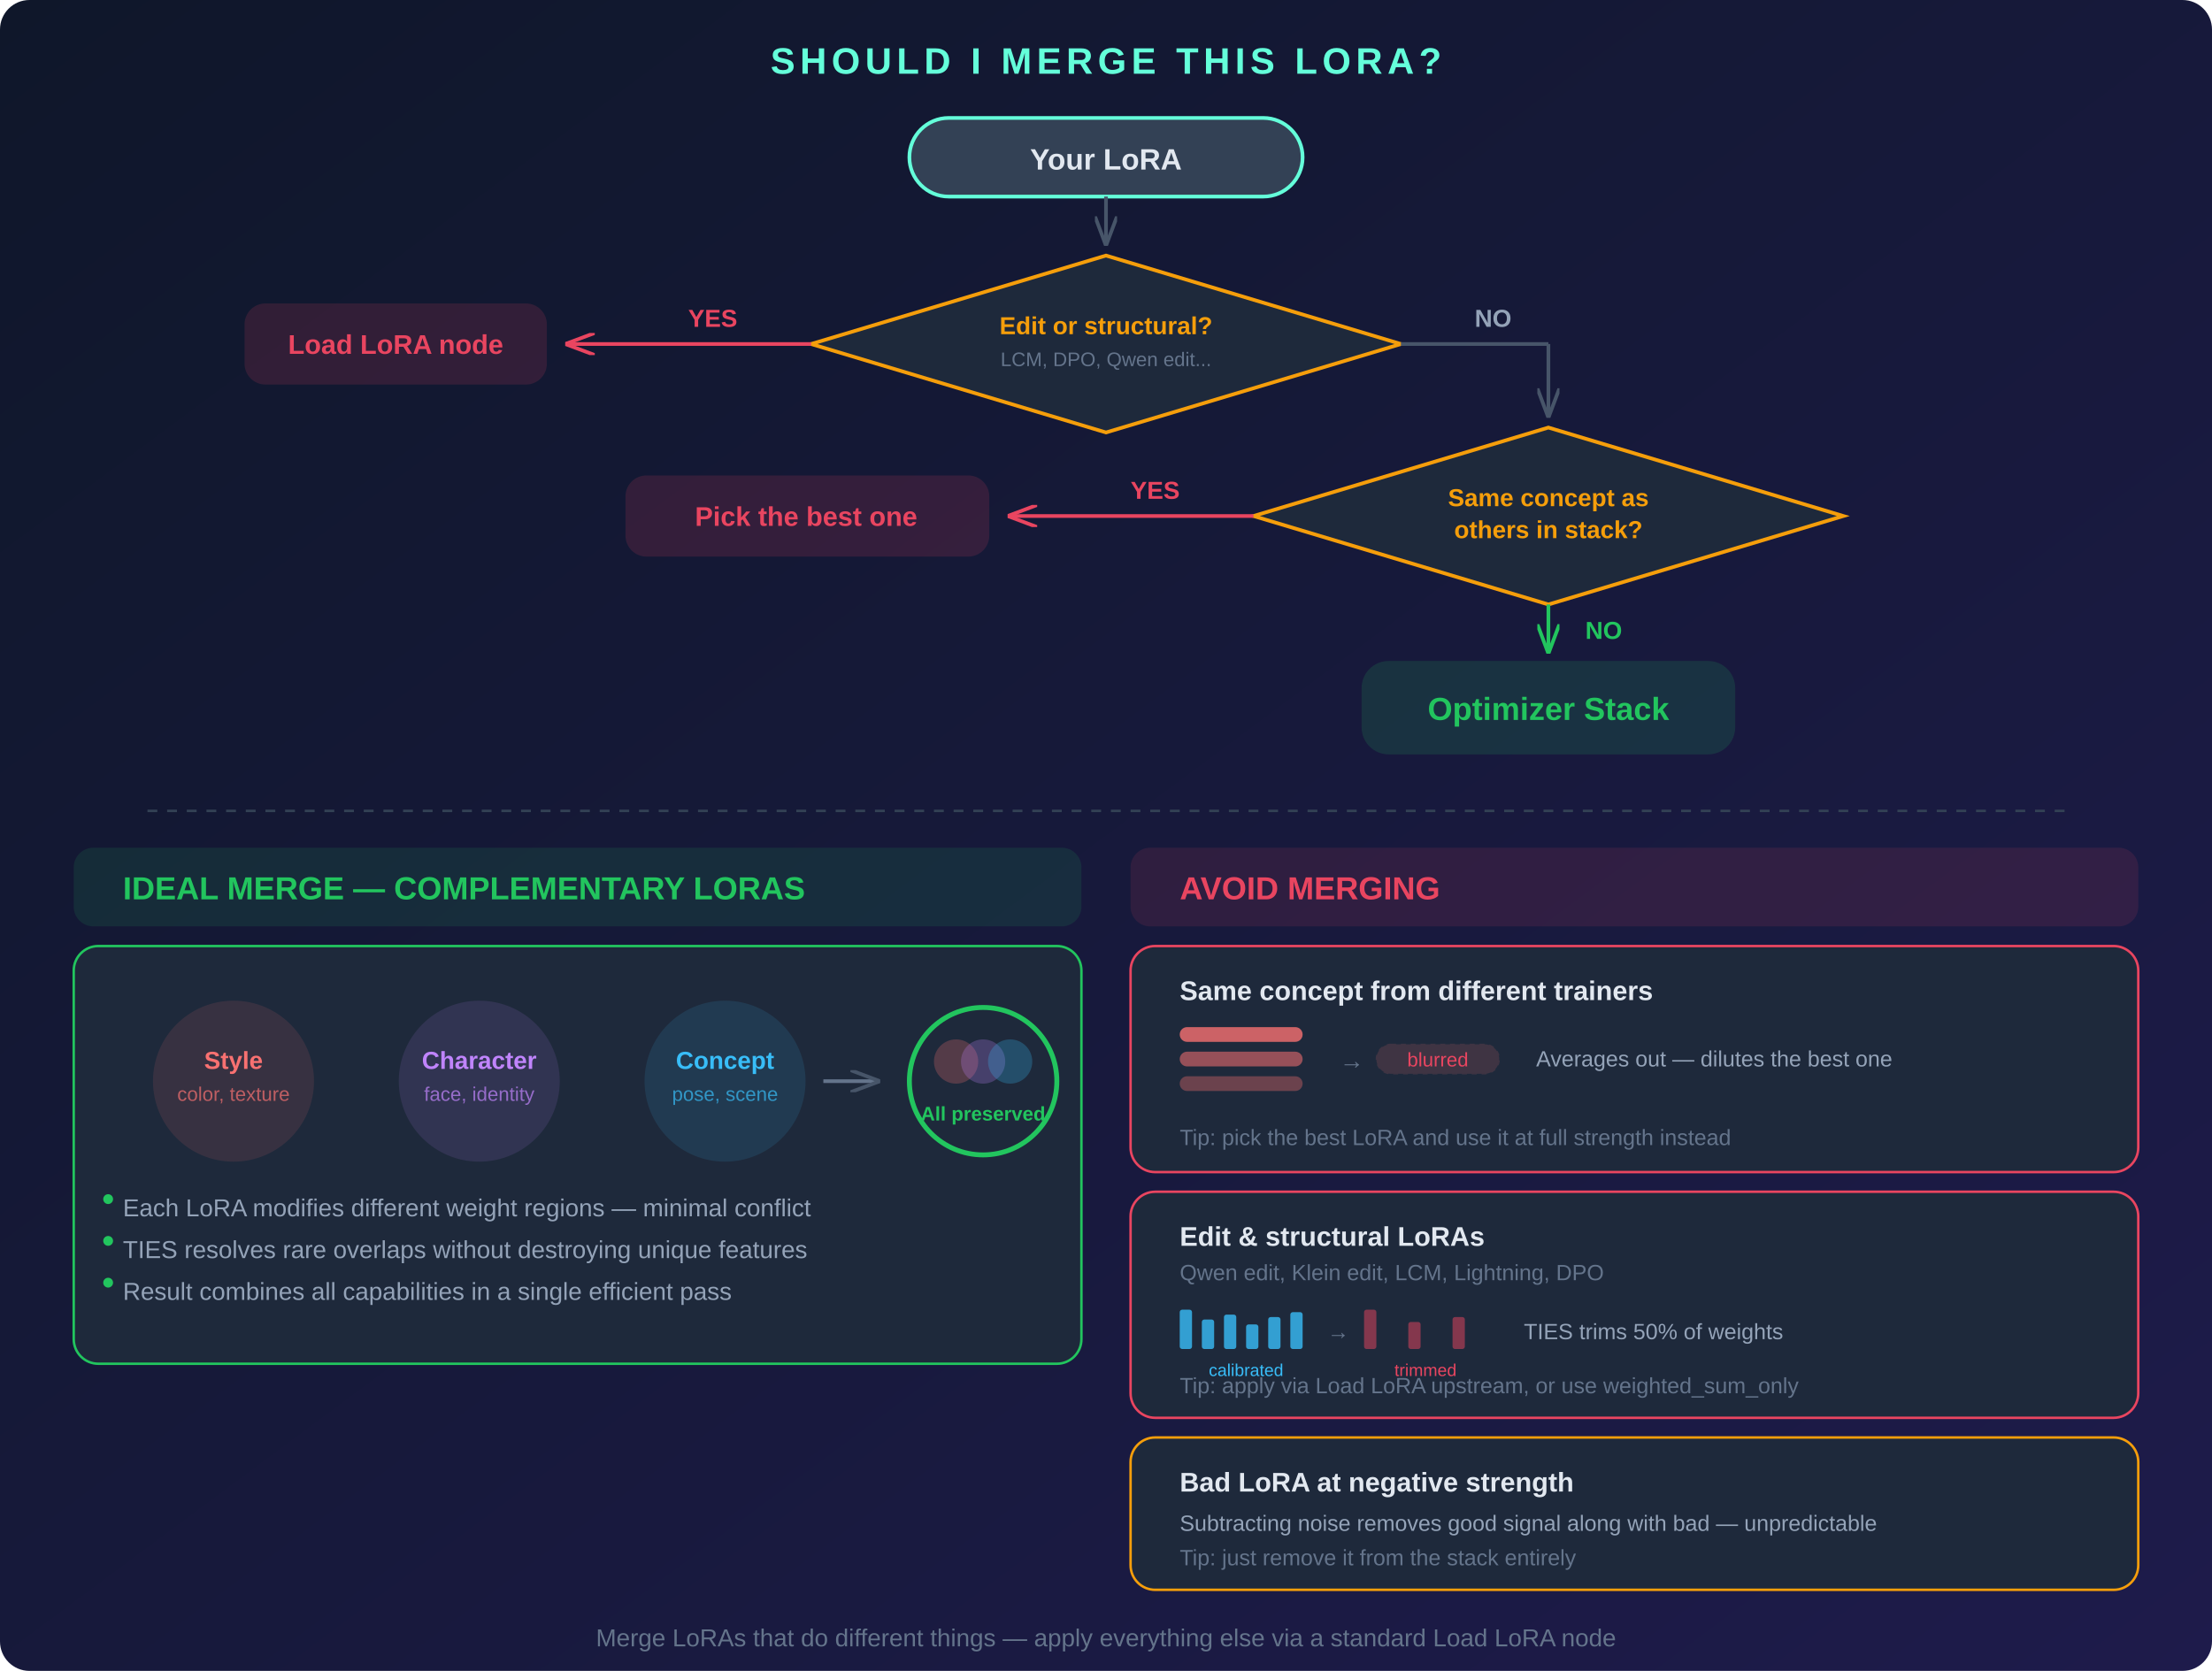
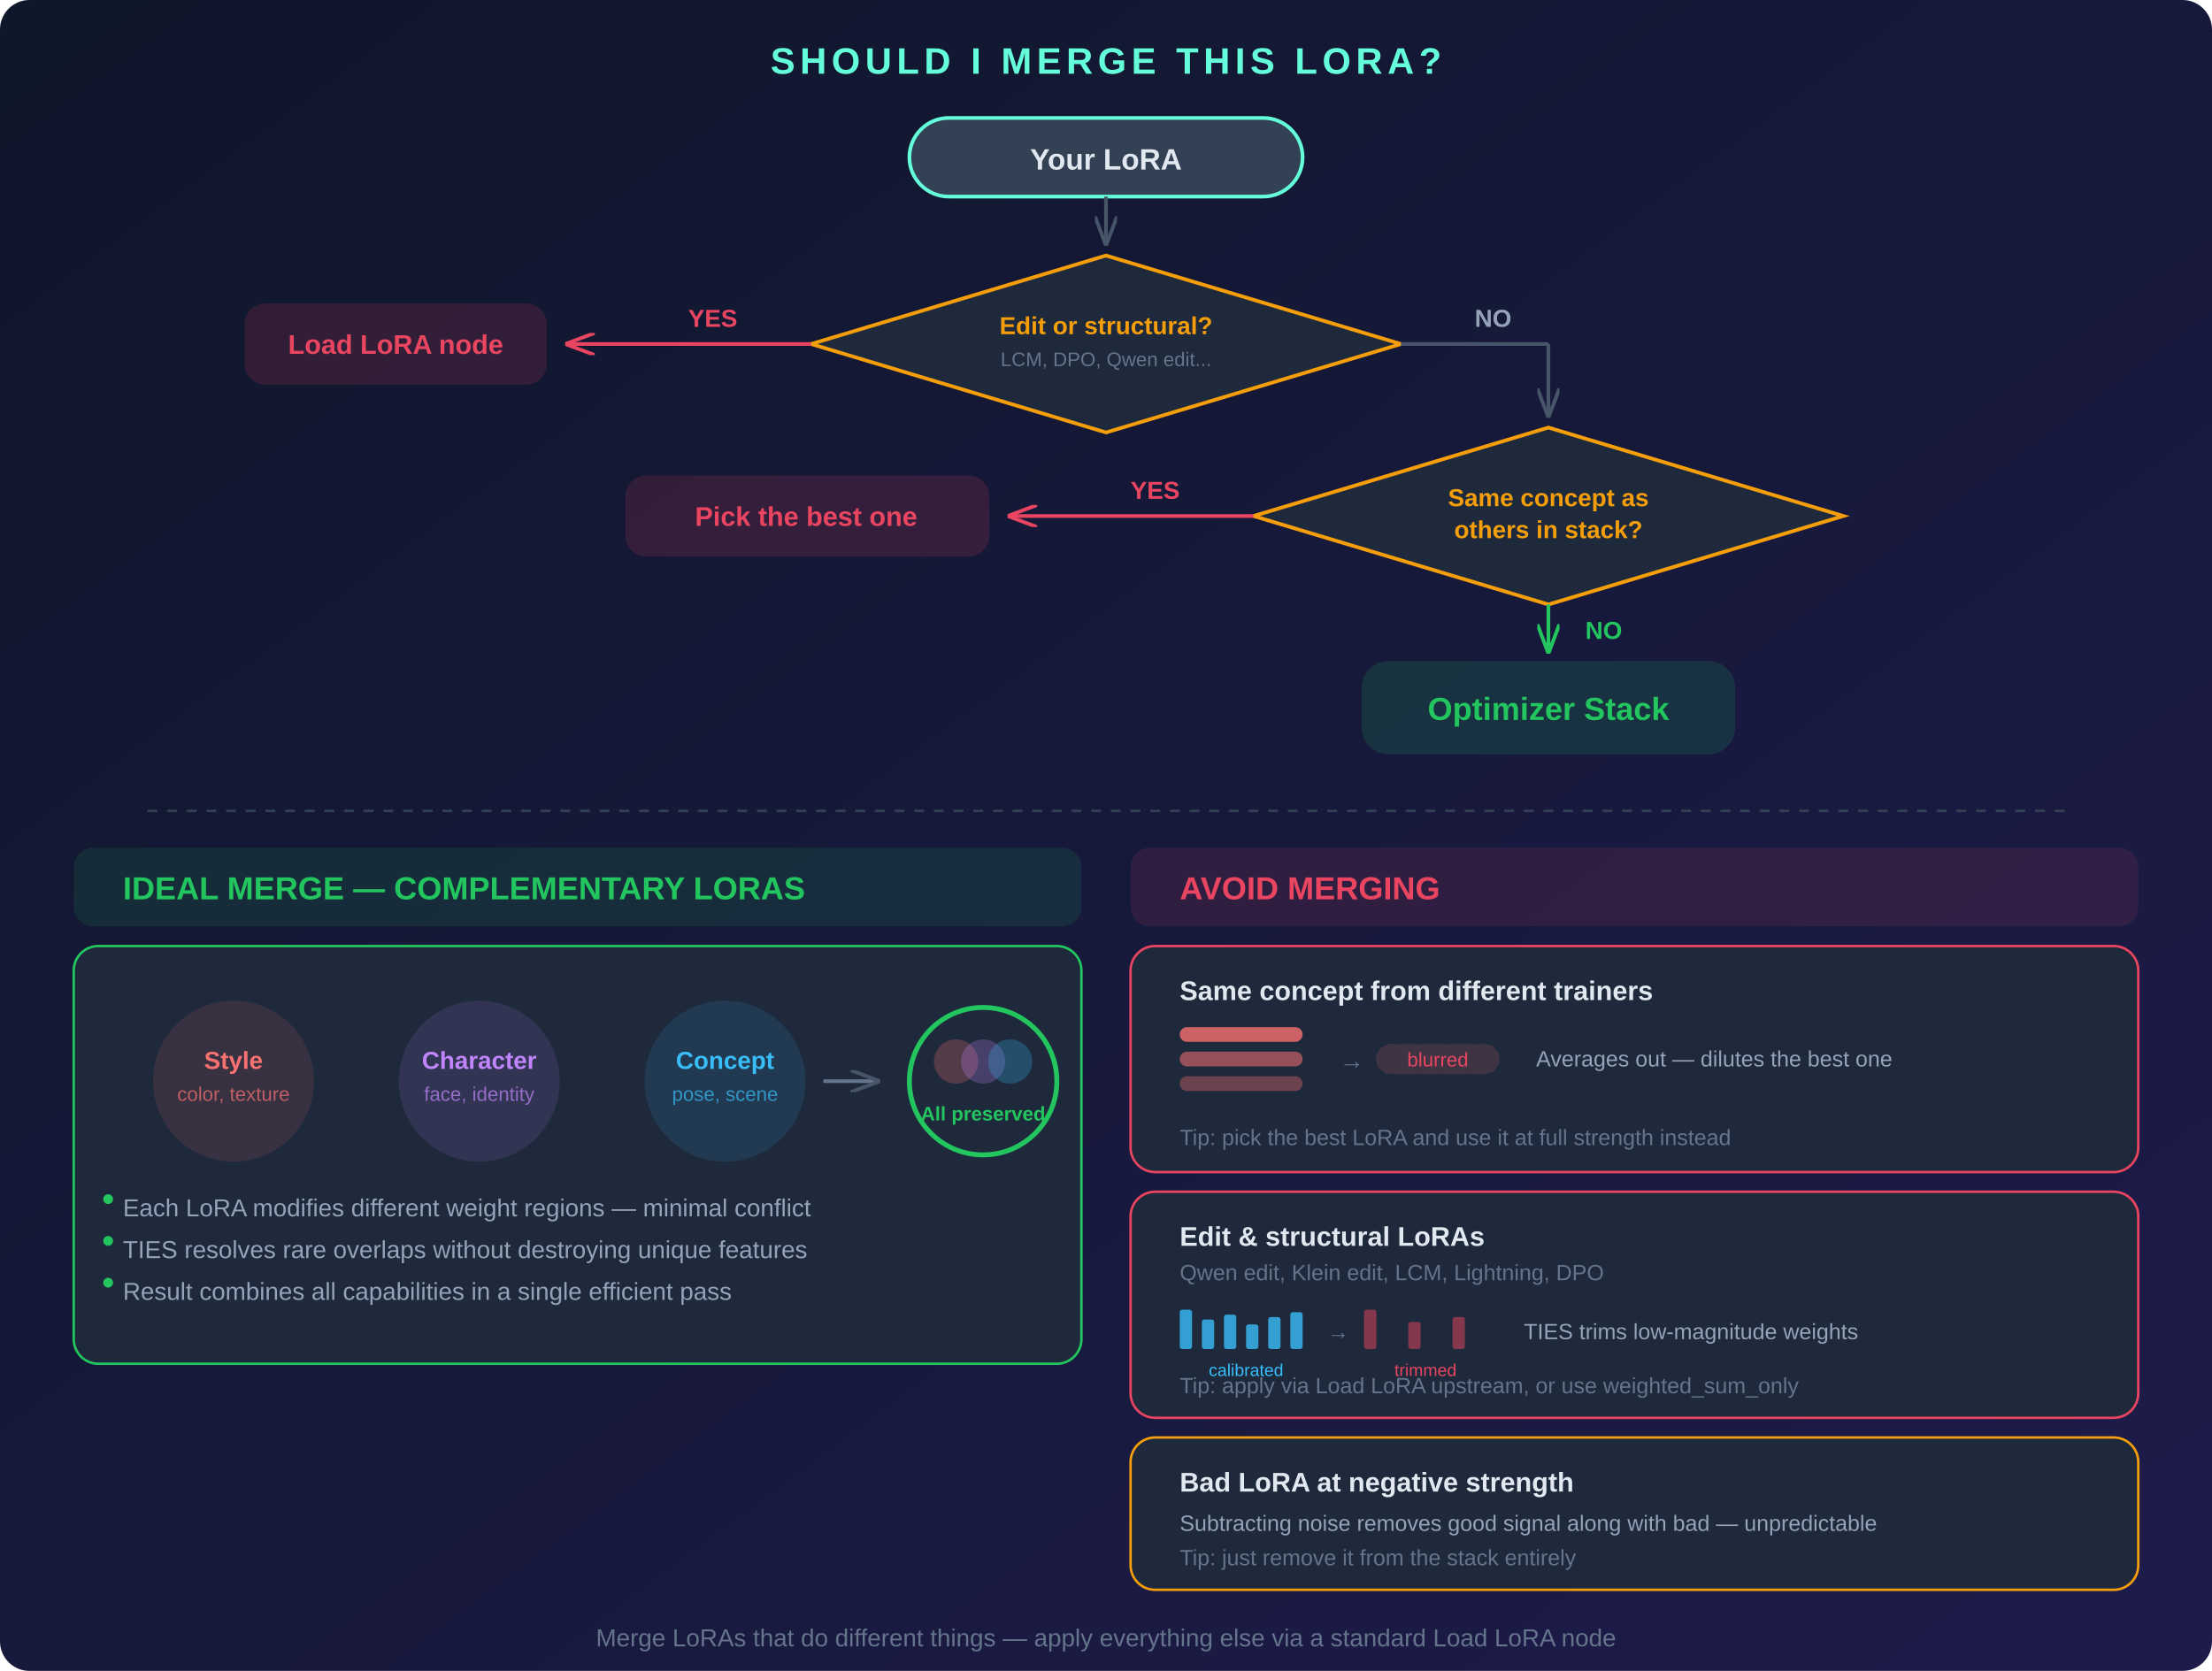
<svg xmlns="http://www.w3.org/2000/svg" viewBox="0 0 900 680">
  <defs>
    <linearGradient id="ucbg" x1="0%" y1="0%" x2="100%" y2="100%">
      <stop offset="0%" style="stop-color:#0f172a" />
      <stop offset="100%" style="stop-color:#1e1b4b" />
    </linearGradient>
    <marker id="arr" markerWidth="8" markerHeight="6" refX="8" refY="3" orient="auto">
      <path d="M0,0 L8,3 L0,6" fill="none" stroke="#475569" stroke-width="1" />
    </marker>
    <marker id="arrG" markerWidth="8" markerHeight="6" refX="8" refY="3" orient="auto">
      <path d="M0,0 L8,3 L0,6" fill="none" stroke="#22c55e" stroke-width="1" />
    </marker>
    <marker id="arrR" markerWidth="8" markerHeight="6" refX="8" refY="3" orient="auto">
      <path d="M0,0 L8,3 L0,6" fill="none" stroke="#e94560" stroke-width="1" />
    </marker>
  </defs>
  <rect width="900" height="680" rx="12" fill="url(#ucbg)" />
  <text x="450" y="30" font-family="Segoe UI, Arial, sans-serif" font-size="15" fill="#64ffda" text-anchor="middle" font-weight="700" letter-spacing="2">SHOULD I MERGE THIS LORA?</text>
  <rect x="370" y="48" width="160" height="32" rx="16" fill="#334155" stroke="#64ffda" stroke-width="1.5" />
  <text x="450" y="69" font-family="Segoe UI, Arial, sans-serif" font-size="12" fill="#e2e8f0" text-anchor="middle" font-weight="600">Your LoRA</text>
  <line x1="450" y1="80" x2="450" y2="100" stroke="#475569" stroke-width="1.5" marker-end="url(#arr)" />
  <polygon points="450,104 570,140 450,176 330,140" fill="#1e293b" stroke="#f59e0b" stroke-width="1.5" />
  <text x="450" y="136" font-family="Segoe UI, Arial, sans-serif" font-size="10" fill="#f59e0b" text-anchor="middle" font-weight="600">Edit or structural?</text>
  <text x="450" y="149" font-family="Segoe UI, Arial, sans-serif" font-size="8" fill="#64748b" text-anchor="middle">LCM, DPO, Qwen edit...</text>
  <line x1="330" y1="140" x2="230" y2="140" stroke="#e94560" stroke-width="1.5" marker-end="url(#arrR)" />
  <text x="280" y="133" font-family="Segoe UI, Arial, sans-serif" font-size="10" fill="#e94560" font-weight="600">YES</text>
  <rect x="100" y="124" width="122" height="32" rx="8" fill="#e94560" opacity="0.15" stroke="#e94560" stroke-width="1" />
  <text x="161" y="144" font-family="Segoe UI, Arial, sans-serif" font-size="11" fill="#e94560" text-anchor="middle" font-weight="600">Load LoRA node</text>
  <line x1="570" y1="140" x2="630" y2="140" stroke="#475569" stroke-width="1.5" />
  <text x="600" y="133" font-family="Segoe UI, Arial, sans-serif" font-size="10" fill="#94a3b8" font-weight="600">NO</text>
  <line x1="630" y1="140" x2="630" y2="170" stroke="#475569" stroke-width="1.5" marker-end="url(#arr)" />
  <polygon points="630,174 750,210 630,246 510,210" fill="#1e293b" stroke="#f59e0b" stroke-width="1.5" />
  <text x="630" y="206" font-family="Segoe UI, Arial, sans-serif" font-size="10" fill="#f59e0b" text-anchor="middle" font-weight="600">Same concept as</text>
  <text x="630" y="219" font-family="Segoe UI, Arial, sans-serif" font-size="10" fill="#f59e0b" text-anchor="middle" font-weight="600">others in stack?</text>
  <line x1="510" y1="210" x2="410" y2="210" stroke="#e94560" stroke-width="1.5" marker-end="url(#arrR)" />
  <text x="460" y="203" font-family="Segoe UI, Arial, sans-serif" font-size="10" fill="#e94560" font-weight="600">YES</text>
  <rect x="255" y="194" width="147" height="32" rx="8" fill="#e94560" opacity="0.15" stroke="#e94560" stroke-width="1" />
  <text x="328" y="214" font-family="Segoe UI, Arial, sans-serif" font-size="11" fill="#e94560" text-anchor="middle" font-weight="600">Pick the best one</text>
  <line x1="630" y1="246" x2="630" y2="266" stroke="#22c55e" stroke-width="1.5" marker-end="url(#arrG)" />
  <text x="645" y="260" font-family="Segoe UI, Arial, sans-serif" font-size="10" fill="#22c55e" font-weight="600">NO</text>
  <rect x="555" y="270" width="150" height="36" rx="10" fill="#22c55e" opacity="0.15" stroke="#22c55e" stroke-width="2" />
  <text x="630" y="293" font-family="Segoe UI, Arial, sans-serif" font-size="13" fill="#22c55e" text-anchor="middle" font-weight="700">Optimizer Stack</text>
  <line x1="60" y1="330" x2="840" y2="330" stroke="#334155" stroke-width="1" stroke-dasharray="4,4" />
  <rect x="30" y="345" width="410" height="32" rx="8" fill="#22c55e" opacity="0.12" />
  <text x="50" y="366" font-family="Segoe UI, Arial, sans-serif" font-size="13" fill="#22c55e" font-weight="700">IDEAL MERGE — COMPLEMENTARY LORAS</text>
  <rect x="30" y="385" width="410" height="170" rx="10" fill="#1e293b" stroke="#22c55e" stroke-width="1" />
  <circle cx="95" cy="440" r="32" fill="#f87171" opacity="0.12" stroke="#f87171" stroke-width="1.5" />
  <text x="95" y="435" font-family="Segoe UI, Arial, sans-serif" font-size="10" fill="#f87171" text-anchor="middle" font-weight="600">Style</text>
  <text x="95" y="448" font-family="Segoe UI, Arial, sans-serif" font-size="8" fill="#f87171" text-anchor="middle" opacity="0.7">color, texture</text>
  <circle cx="195" cy="440" r="32" fill="#c084fc" opacity="0.12" stroke="#c084fc" stroke-width="1.5" />
  <text x="195" y="435" font-family="Segoe UI, Arial, sans-serif" font-size="10" fill="#c084fc" text-anchor="middle" font-weight="600">Character</text>
  <text x="195" y="448" font-family="Segoe UI, Arial, sans-serif" font-size="8" fill="#c084fc" text-anchor="middle" opacity="0.7">face, identity</text>
  <circle cx="295" cy="440" r="32" fill="#38bdf8" opacity="0.12" stroke="#38bdf8" stroke-width="1.5" />
  <text x="295" y="435" font-family="Segoe UI, Arial, sans-serif" font-size="10" fill="#38bdf8" text-anchor="middle" font-weight="600">Concept</text>
  <text x="295" y="448" font-family="Segoe UI, Arial, sans-serif" font-size="8" fill="#38bdf8" text-anchor="middle" opacity="0.7">pose, scene</text>
  <line x1="335" y1="440" x2="358" y2="440" stroke="#64748b" stroke-width="1.5" marker-end="url(#arr)" />
  <circle cx="400" cy="440" r="30" fill="none" stroke="#22c55e" stroke-width="2" />
  <circle cx="389" cy="432" r="9" fill="#f87171" opacity="0.25" />
  <circle cx="400" cy="432" r="9" fill="#c084fc" opacity="0.25" />
  <circle cx="411" cy="432" r="9" fill="#38bdf8" opacity="0.25" />
  <text x="400" y="456" font-family="Segoe UI, Arial, sans-serif" font-size="8" fill="#22c55e" text-anchor="middle" font-weight="600">All preserved</text>
  <text x="50" y="495" font-family="Segoe UI, Arial, sans-serif" font-size="10" fill="#94a3b8">Each LoRA modifies different weight regions — minimal conflict</text>
  <text x="50" y="512" font-family="Segoe UI, Arial, sans-serif" font-size="10" fill="#94a3b8">TIES resolves rare overlaps without destroying unique features</text>
  <text x="50" y="529" font-family="Segoe UI, Arial, sans-serif" font-size="10" fill="#94a3b8">Result combines all capabilities in a single efficient pass</text>
  <rect x="42" y="486" width="4" height="4" rx="2" fill="#22c55e" />
  <rect x="42" y="503" width="4" height="4" rx="2" fill="#22c55e" />
  <rect x="42" y="520" width="4" height="4" rx="2" fill="#22c55e" />
  <rect x="460" y="345" width="410" height="32" rx="8" fill="#e94560" opacity="0.12" />
  <text x="480" y="366" font-family="Segoe UI, Arial, sans-serif" font-size="13" fill="#e94560" font-weight="700">AVOID MERGING</text>
  <rect x="460" y="385" width="410" height="92" rx="10" fill="#1e293b" stroke="#e94560" stroke-width="1" />
  <text x="480" y="407" font-family="Segoe UI, Arial, sans-serif" font-size="11" fill="#e2e8f0" font-weight="600">Same concept from different trainers</text>
  <rect x="480" y="418" width="50" height="6" rx="3" fill="#f87171" opacity="0.8" />
  <rect x="480" y="428" width="50" height="6" rx="3" fill="#f87171" opacity="0.55" />
  <rect x="480" y="438" width="50" height="6" rx="3" fill="#f87171" opacity="0.35" />
  <text x="545" y="435" font-family="Segoe UI, Arial, sans-serif" font-size="10" fill="#64748b">→</text>
  <rect x="560" y="425" width="50" height="12" rx="6" fill="#f87171" opacity="0.15" stroke="#f87171" stroke-width="0.5" stroke-dasharray="2,2" />
  <text x="585" y="434" font-family="Segoe UI, Arial, sans-serif" font-size="8" fill="#e94560" text-anchor="middle">blurred</text>
  <text x="625" y="434" font-family="Segoe UI, Arial, sans-serif" font-size="9" fill="#94a3b8">Averages out — dilutes the best one</text>
  <text x="480" y="466" font-family="Segoe UI, Arial, sans-serif" font-size="9" fill="#64748b">Tip: pick the best LoRA and use it at full strength instead</text>
  <rect x="460" y="485" width="410" height="92" rx="10" fill="#1e293b" stroke="#e94560" stroke-width="1" />
  <text x="480" y="507" font-family="Segoe UI, Arial, sans-serif" font-size="11" fill="#e2e8f0" font-weight="600">Edit &amp; structural LoRAs</text>
  <text x="480" y="521" font-family="Segoe UI, Arial, sans-serif" font-size="9" fill="#64748b">Qwen edit, Klein edit, LCM, Lightning, DPO</text>
  <rect x="480" y="533" width="5" height="16" rx="1" fill="#38bdf8" opacity="0.8" />
  <rect x="489" y="537" width="5" height="12" rx="1" fill="#38bdf8" opacity="0.8" />
  <rect x="498" y="535" width="5" height="14" rx="1" fill="#38bdf8" opacity="0.8" />
  <rect x="507" y="539" width="5" height="10" rx="1" fill="#38bdf8" opacity="0.8" />
  <rect x="516" y="536" width="5" height="13" rx="1" fill="#38bdf8" opacity="0.8" />
  <rect x="525" y="534" width="5" height="15" rx="1" fill="#38bdf8" opacity="0.8" />
  <text x="507" y="560" font-family="Segoe UI, Arial, sans-serif" font-size="7" fill="#38bdf8" text-anchor="middle">calibrated</text>
  <text x="540" y="545" font-family="Segoe UI, Arial, sans-serif" font-size="9" fill="#64748b">→</text>
  <rect x="555" y="533" width="5" height="16" rx="1" fill="#e94560" opacity="0.5" />
  <rect x="564" y="537" width="5" height="0" rx="1" fill="#e94560" opacity="0.2" />
  <rect x="573" y="538" width="5" height="11" rx="1" fill="#e94560" opacity="0.5" />
  <rect x="582" y="539" width="5" height="0" rx="1" fill="#e94560" opacity="0.2" />
  <rect x="591" y="536" width="5" height="13" rx="1" fill="#e94560" opacity="0.5" />
  <rect x="600" y="534" width="5" height="0" rx="1" fill="#e94560" opacity="0.2" />
  <text x="580" y="560" font-family="Segoe UI, Arial, sans-serif" font-size="7" fill="#e94560" text-anchor="middle">trimmed</text>
-   <text x="620" y="545" font-family="Segoe UI, Arial, sans-serif" font-size="9" fill="#94a3b8">TIES trims 50% of weights</text>
+   <text x="620" y="545" font-family="Segoe UI, Arial, sans-serif" font-size="9" fill="#94a3b8">TIES trims low-magnitude weights</text>
  <text x="480" y="567" font-family="Segoe UI, Arial, sans-serif" font-size="9" fill="#64748b">Tip: apply via Load LoRA upstream, or use weighted_sum_only</text>
  <rect x="460" y="585" width="410" height="62" rx="10" fill="#1e293b" stroke="#f59e0b" stroke-width="1" />
  <text x="480" y="607" font-family="Segoe UI, Arial, sans-serif" font-size="11" fill="#e2e8f0" font-weight="600">Bad LoRA at negative strength</text>
  <text x="480" y="623" font-family="Segoe UI, Arial, sans-serif" font-size="9" fill="#94a3b8">Subtracting noise removes good signal along with bad — unpredictable</text>
  <text x="480" y="637" font-family="Segoe UI, Arial, sans-serif" font-size="9" fill="#64748b">Tip: just remove it from the stack entirely</text>
  <text x="450" y="670" font-family="Segoe UI, Arial, sans-serif" font-size="10" fill="#64748b" text-anchor="middle">Merge LoRAs that do different things — apply everything else via a standard Load LoRA node</text>
</svg>
